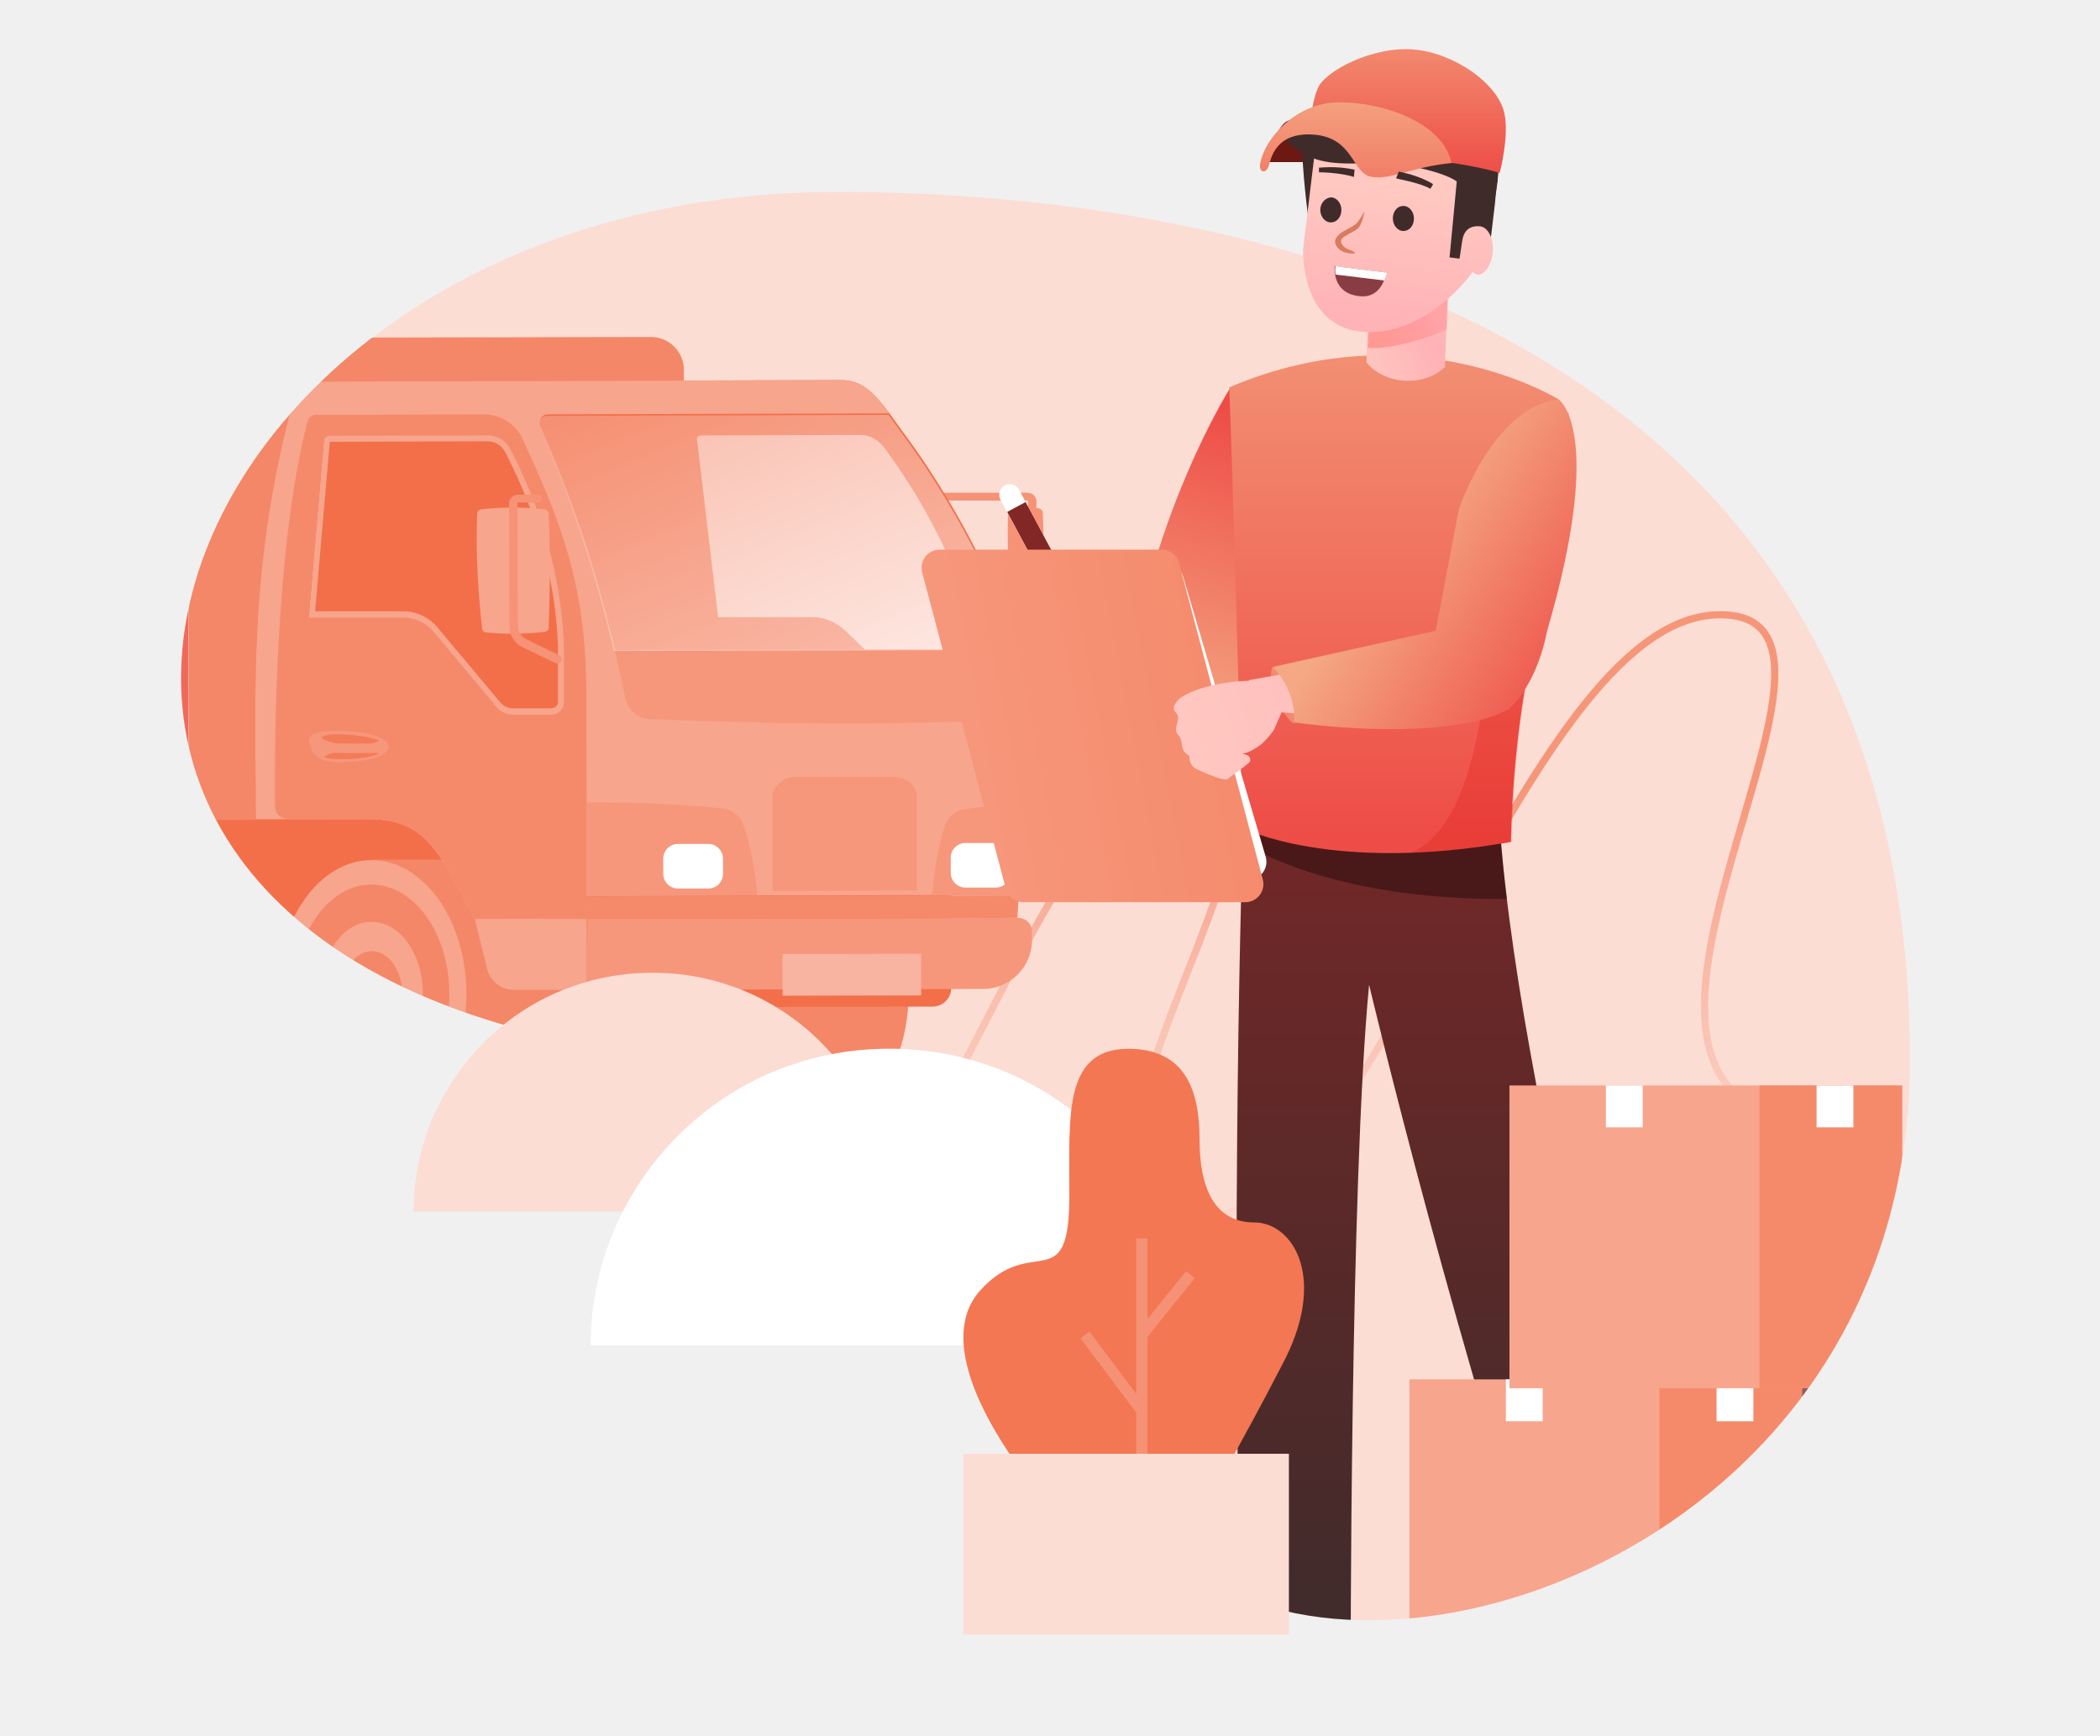
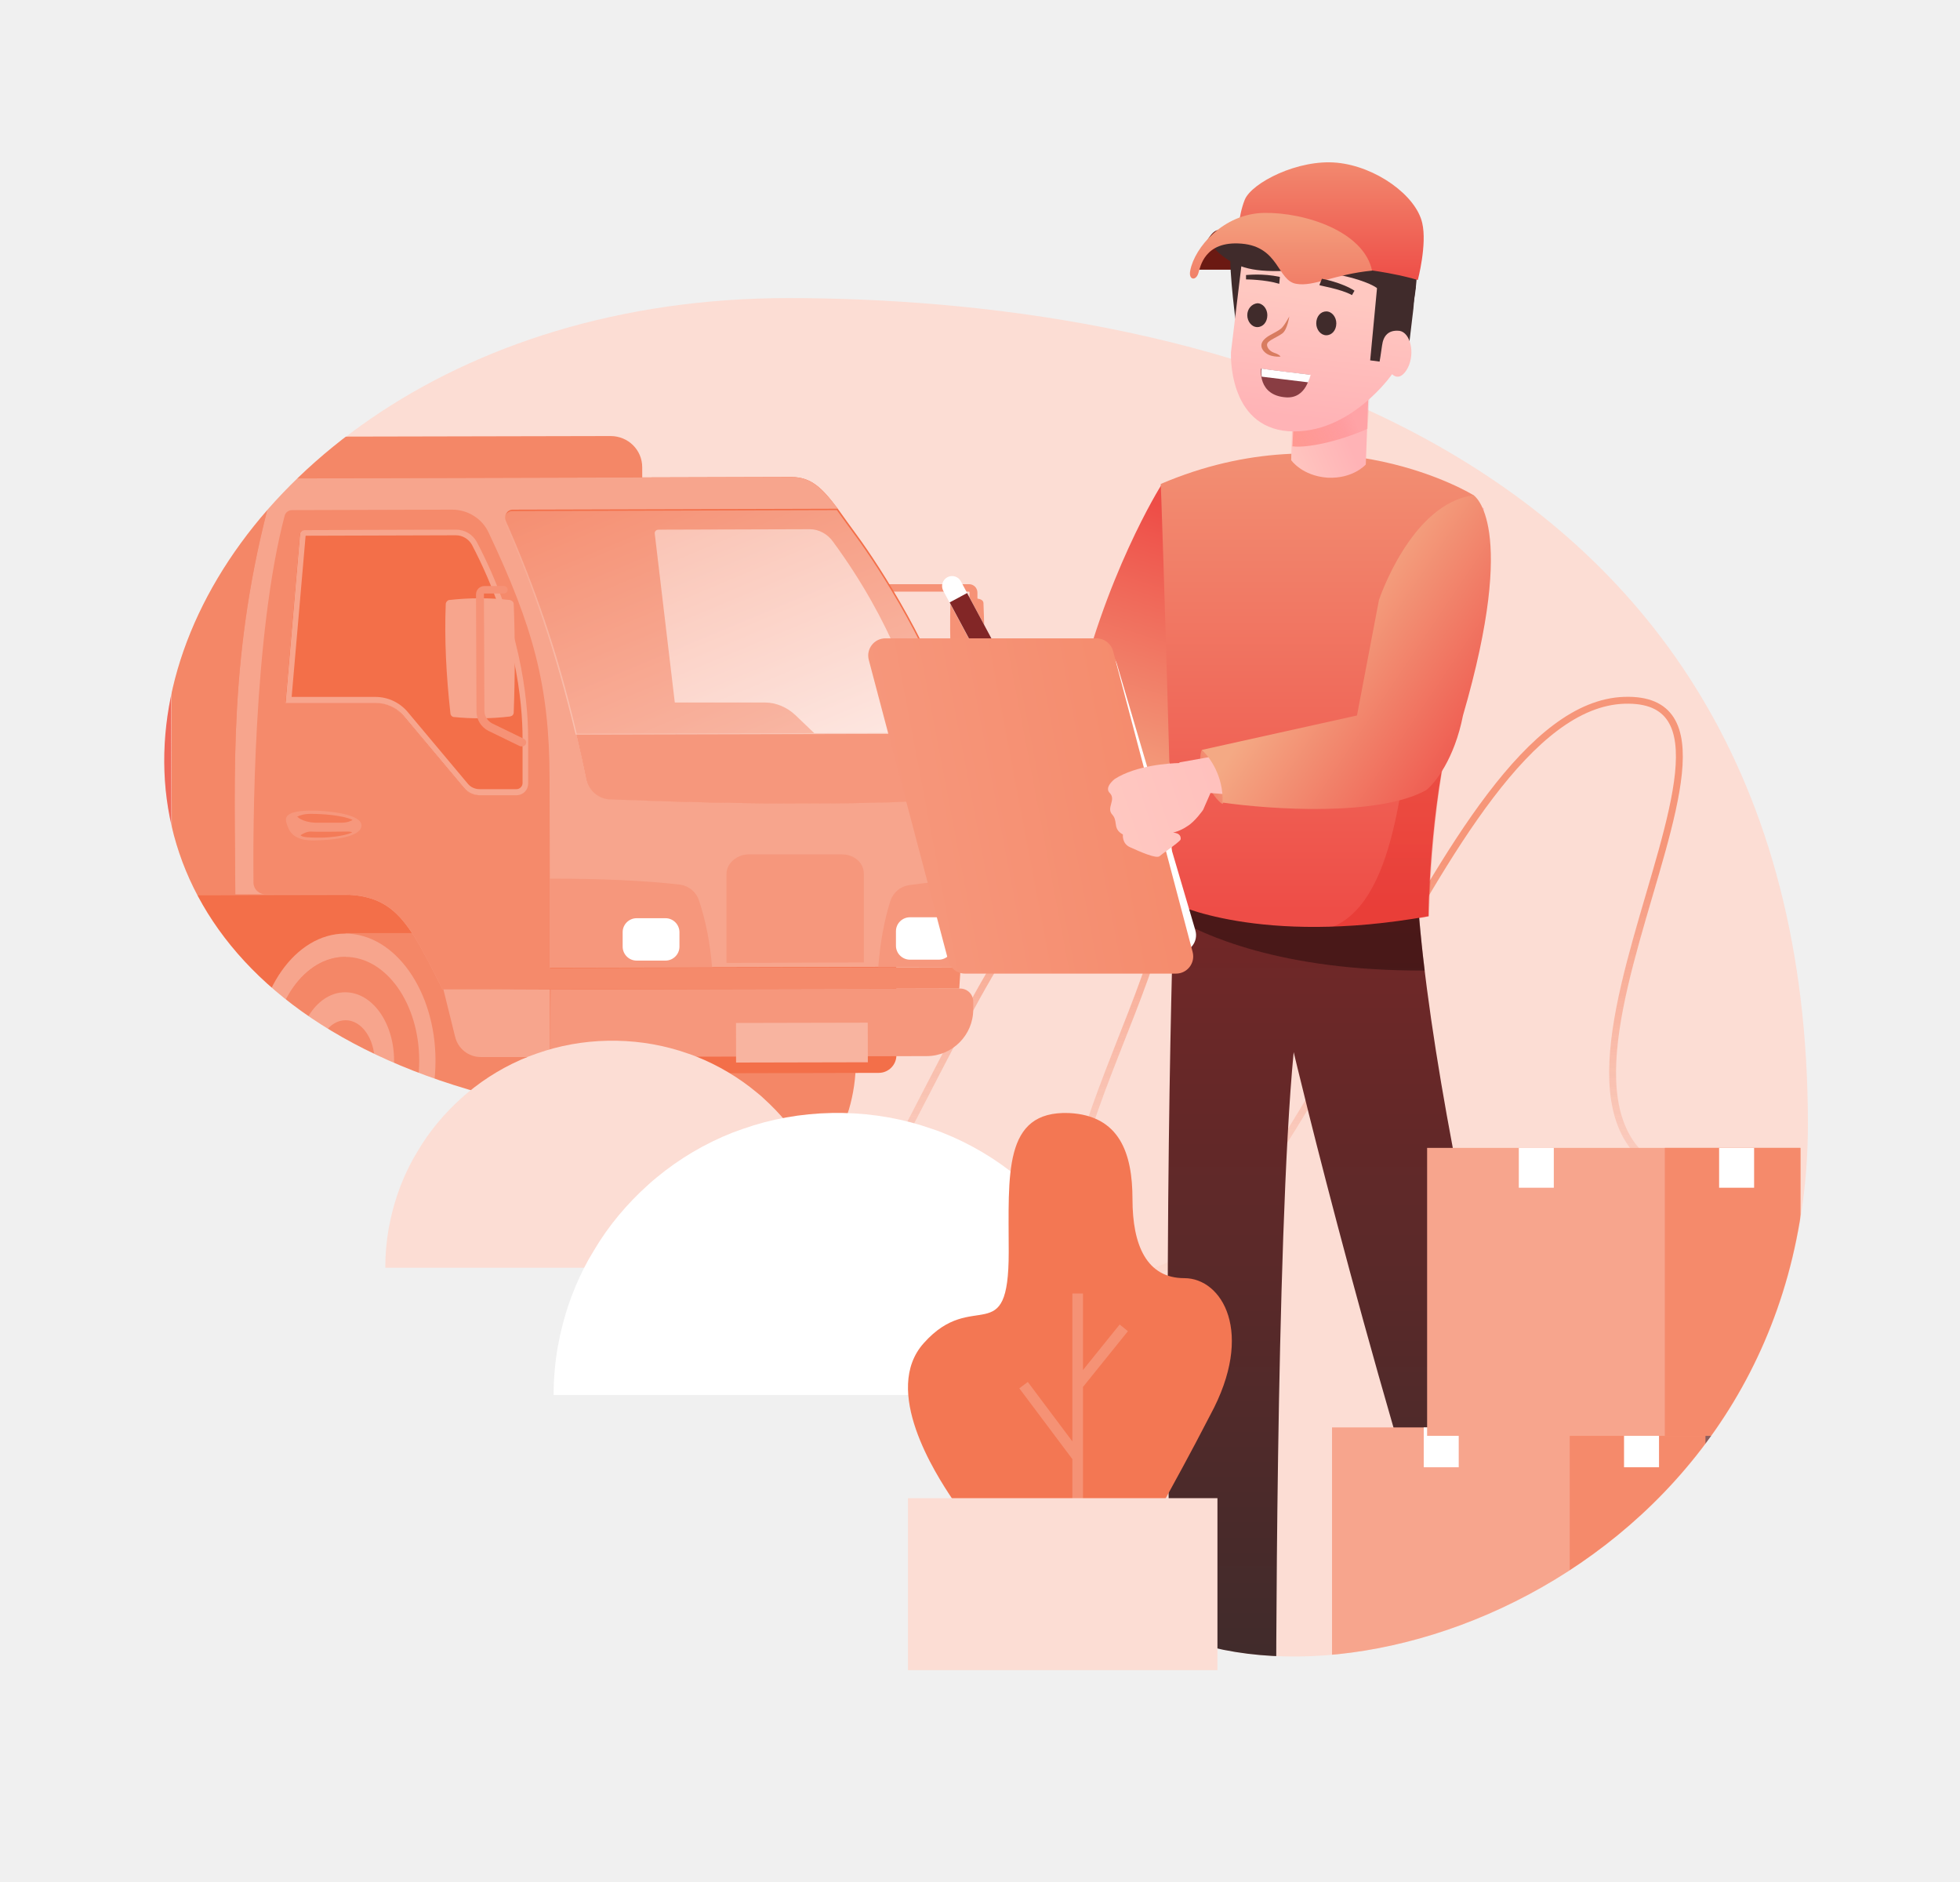
- <svg xmlns="http://www.w3.org/2000/svg" width="479" height="396" viewBox="0 0 576 480" fill="none">
+ <svg xmlns="http://www.w3.org/2000/svg" width="500" height="480" viewBox="0 0 570 480" fill="none">
  <path d="M333.969 438.279C393.666 471.303 525.769 419.964 525.768 293.221C525.767 88.085 338.805 53.071 229.206 53.071C32.664 53.071 -39.511 275.139 193.748 293.221C401.663 309.338 206.52 367.772 333.969 438.279Z" fill="#FCDDD4" />
  <mask id="mask0" style="mask-type:alpha" maskUnits="userSpaceOnUse" x="47" y="53" width="479" height="396">
    <path d="M333.916 438.279C393.612 471.303 525.715 419.964 525.714 293.221C525.713 88.085 338.751 53.071 229.153 53.071C32.61 53.071 -39.565 275.139 193.694 293.221C401.609 309.338 206.466 367.772 333.916 438.279Z" fill="#F6A182" />
  </mask>
  <g mask="url(#mask0)">
    <path opacity="0.7" d="M59 310.876C80.156 283.391 136.192 229.795 191.085 235.292C259.7 242.164 129.331 371 191.085 371C252.838 371 282 212.961 326.6 212.961C371.2 212.961 276.854 329.772 326.6 336.644C376.346 343.515 417.515 171.733 472.408 170.015C527.3 168.298 415.8 310.876 505 310.876" stroke="url(#paint0_linear)" stroke-width="2" />
    <path d="M341.394 228.524C341.394 228.524 337.565 338.165 341.029 462.765C341.029 462.765 351.423 472.616 371.117 466.049C371.117 466.049 370.935 327.402 376.223 272.308C376.223 272.308 401.023 377.023 432.387 467.691C432.387 467.691 453.358 471.704 460.834 459.846C460.834 459.846 418.529 312.99 412.329 228.524H341.394Z" fill="url(#paint1_linear)" />
    <path d="M341.395 228.524H412.329C412.876 234.909 413.423 241.659 414.335 248.592C372.03 248.774 349.6 238.011 341.212 233.085C341.212 229.984 341.395 228.524 341.395 228.524Z" fill="#402B2B" fill-opacity="0.45" style="mix-blend-mode:multiply" />
    <path d="M170.246 274.685C170.246 295.138 182.025 311.664 196.512 311.664H222.778C237.265 311.664 248.909 295.003 248.909 274.685C248.909 254.232 237.13 237.707 222.643 237.707C222.372 237.707 222.237 237.707 221.966 237.707H196.512C181.89 237.707 170.246 254.232 170.246 274.685Z" fill="#F48767" />
    <path d="M-37.308 271.57L68.434 271.3L56.248 264.12L-23.768 264.256L-37.308 271.57Z" fill="#402B2B" />
    <path d="M-137.092 211.295L-136.956 279.156L-51.118 279.02L-23.769 264.256L56.248 264.121L80.889 278.75L255.545 278.343C258.389 278.343 260.69 276.041 260.69 273.196L260.555 210.482L-137.092 211.295Z" fill="#F36F49" />
    <path d="M50.021 226.736L187.038 226.465L186.767 102.256C186.767 97.245 182.706 93.181 177.561 93.181L49.615 93.452L50.021 226.736Z" fill="#F48767" />
    <path d="M-163.628 227.278L49.886 226.872L49.615 93.588L-154.827 93.994C-159.837 93.994 -163.898 98.057 -163.898 103.205L-163.628 227.278Z" fill="#F06A5B" />
    <path d="M152.917 274.685C152.917 295.138 141.274 311.664 126.787 311.664H100.656V299.202C91.043 299.202 83.19 288.23 83.19 274.685C83.19 261.14 90.908 250.169 100.521 250.169V237.707H126.651C141.138 237.843 152.782 254.368 152.917 274.685Z" fill="#F48767" />
    <path d="M78.995 274.957C78.995 291.753 88.608 305.298 100.522 305.162C112.437 305.162 121.914 291.617 121.914 274.821C121.914 258.025 112.302 244.48 100.387 244.616C88.608 244.616 78.995 258.161 78.995 274.957Z" fill="#F48767" />
    <path d="M100.521 294.867C108.374 294.867 114.602 285.928 114.602 274.821C114.602 263.714 108.238 254.909 100.385 254.909C92.533 254.909 86.305 263.849 86.305 274.956C86.305 286.063 92.668 294.867 100.521 294.867ZM100.521 263.036C105.124 263.036 108.915 268.319 108.915 274.821C108.915 281.322 105.124 286.74 100.521 286.74C95.918 286.74 92.126 281.458 92.126 274.956C92.126 268.319 95.782 263.036 100.521 263.036Z" fill="#F7A58D" />
    <path d="M100.521 311.799C115.008 311.799 126.652 295.139 126.652 274.821C126.652 254.503 114.873 237.843 100.386 237.843C85.899 237.843 74.255 254.503 74.255 274.821C74.255 295.139 86.169 311.934 100.521 311.799ZM100.386 244.615C112.3 244.615 121.913 258.16 121.913 274.821C121.913 291.617 112.436 305.162 100.521 305.162C88.606 305.162 78.994 291.617 78.994 274.956C78.994 258.16 88.606 244.615 100.386 244.615Z" fill="#F7A58D" />
    <path d="M96.866 274.821C96.866 271.976 98.491 269.809 100.386 269.809C102.282 269.809 103.907 272.112 104.042 274.821C104.042 277.665 102.417 279.833 100.522 279.833C98.491 279.968 96.866 277.665 96.866 274.821Z" fill="#5B2929" />
    <path d="M277.749 173.504C277.749 174.046 278.155 174.452 278.561 174.588C279.644 174.858 283.706 174.858 284.924 174.452C285.466 174.317 286.007 173.91 286.007 173.233C286.414 162.397 286.414 151.832 286.007 141.808C286.007 141.131 285.466 140.725 284.924 140.589C283.57 140.183 278.832 139.912 277.342 140.454C276.801 140.589 276.395 141.131 276.395 141.673C276.124 151.967 276.53 162.532 277.749 173.504Z" fill="#F69276" />
    <path d="M271.116 183.121C271.251 183.121 271.386 183.121 271.657 182.985L280.864 178.38C283.03 177.296 284.384 175.129 284.384 172.691L284.249 138.693C284.249 137.338 283.166 136.254 281.812 136.254H256.493C255.816 136.254 255.41 136.796 255.41 137.338C255.41 138.015 255.952 138.422 256.493 138.422H281.812C281.947 138.422 281.947 138.557 281.947 138.557L282.082 172.555C282.082 174.181 281.135 175.535 279.781 176.213L270.574 180.818C270.032 181.089 269.762 181.766 270.032 182.308C270.303 182.985 270.709 183.121 271.116 183.121Z" fill="#F69276" />
    <path d="M68.434 226.465C68.434 226.465 71.954 226.465 77.37 226.465H98.897C115.009 226.465 118.8 234.456 128.683 254.097L159.959 253.961C159.959 253.961 159.959 251.659 159.959 247.731L279.375 247.46C279.916 237.572 280.999 217.525 280.999 198.562C280.999 197.884 280.999 197.343 280.999 196.665C280.999 191.247 280.052 185.288 278.427 179.328C272.063 156.03 255.952 131.242 249.318 122.167C247.151 119.187 245.256 116.614 243.631 114.311C239.028 108.216 235.914 105.1 230.092 105.1L85.358 105.507C82.379 105.507 79.671 107.539 78.859 110.383C66.403 156.166 68.298 190.976 68.434 226.465ZM190.422 121.625C190.287 120.948 190.828 120.406 191.505 120.406L235.508 120.271C238.08 120.271 240.653 121.625 242.277 123.928C259.472 147.361 266.377 168.762 268.949 181.089L271.657 194.092C272.063 195.988 270.845 197.478 268.949 197.478H258.254C256.493 197.478 254.598 196.665 253.244 195.311L231.31 174.316C228.873 172.013 225.624 170.659 222.51 170.659H196.244L190.422 121.625Z" fill="#F36F49" />
    <path d="M167.675 179.735C168.623 184.069 169.706 188.539 170.653 193.28C171.33 196.531 174.174 198.833 177.423 198.969C220.207 200.459 255.68 200.594 280.998 198.698C280.998 198.021 280.998 197.479 280.998 196.802C280.998 191.383 280.05 185.424 278.426 179.464L167.675 179.735Z" fill="#F6977C" />
    <path d="M88.606 120.542L132.608 120.407C135.181 120.407 137.482 121.761 138.701 124.064C151.022 147.497 153.594 168.898 153.594 181.224V194.228C153.594 196.124 152.105 197.614 150.209 197.614H139.513C137.753 197.614 135.993 196.801 134.91 195.447L117.309 174.452C115.278 172.149 112.435 170.659 109.321 170.795H83.055L87.252 121.761C87.252 121.084 87.793 120.542 88.606 120.542Z" fill="#F36F49" />
    <path d="M68.434 226.465C68.434 226.465 71.954 226.465 77.37 226.465H98.897C115.009 226.465 118.8 234.456 128.683 254.097L159.959 253.961C159.959 253.961 159.959 251.659 159.959 247.731L279.375 247.46C279.916 237.572 280.999 217.525 280.999 198.562C255.681 200.458 220.073 200.458 177.424 198.833C174.175 198.697 171.332 196.395 170.655 193.144C169.707 188.403 168.624 183.798 167.676 179.599C161.854 154.811 155.491 137.067 147.097 117.833C146.42 116.343 147.503 114.582 149.127 114.582L243.631 114.311C239.028 108.216 235.914 105.1 230.092 105.1L85.358 105.507C82.379 105.507 79.671 107.539 78.859 110.383C66.403 156.166 68.298 190.976 68.434 226.465ZM82.921 170.794L87.118 121.761C87.118 121.084 87.795 120.542 88.472 120.542L132.474 120.406C135.047 120.406 137.348 121.761 138.567 124.064C150.888 147.497 153.46 168.898 153.46 181.224V194.227C153.46 196.124 151.971 197.614 150.075 197.614H139.379C137.619 197.614 135.859 196.801 134.776 195.446L117.175 174.451C115.144 172.149 112.301 170.659 109.187 170.794H82.921Z" fill="#F7A58D" />
    <path d="M73.713 222.943C73.713 224.975 75.338 226.465 77.369 226.465H98.896C115.008 226.465 118.799 234.457 128.682 254.097L159.958 253.962C159.958 253.962 159.958 251.659 159.958 247.731L159.823 192.873C159.823 165.647 154.949 148.445 142.086 121.219C140.191 117.156 135.994 114.582 131.526 114.582L84.951 114.718C83.868 114.718 83.055 115.395 82.784 116.343C73.578 151.29 73.578 208.179 73.713 222.943ZM82.92 170.795L87.117 121.761C87.117 121.084 87.794 120.542 88.471 120.542L132.473 120.407C135.046 120.407 137.348 121.761 138.566 124.064C150.887 147.497 153.459 168.898 153.459 181.224V194.228C153.459 196.124 151.97 197.614 150.074 197.614H139.378C137.618 197.614 135.858 196.801 134.775 195.447L117.174 174.452C115.143 172.149 112.3 170.659 109.186 170.795H82.92Z" fill="#F58A6B" />
    <path d="M88.877 122.167L132.608 122.032C134.504 122.032 136.264 123.116 137.212 124.741C149.938 148.987 151.969 170.524 151.969 181.089V194.092C151.969 195.04 151.157 195.853 150.209 195.853H139.513C138.159 195.853 136.941 195.311 136.128 194.363L118.527 173.368C116.226 170.659 112.841 169.034 109.185 169.034H84.815L88.877 122.167ZM88.606 120.542C87.929 120.542 87.252 121.084 87.252 121.761L83.055 170.795H109.321C112.435 170.795 115.278 172.149 117.309 174.452L134.91 195.447C135.993 196.801 137.753 197.614 139.513 197.614H150.209C152.105 197.614 153.594 196.124 153.594 194.228V181.224C153.594 168.898 151.022 147.497 138.701 124.064C137.482 121.761 135.181 120.407 132.608 120.407L88.606 120.542Z" fill="#F7A58D" />
    <path d="M159.824 221.859V247.731L207.076 247.595C206.535 240.823 205.316 234.321 203.285 228.226C202.473 225.788 200.442 224.027 197.869 223.62C187.444 222.401 174.176 221.859 159.824 221.859ZM255.411 247.595H278.834C279.24 241.906 279.646 232.696 280.052 222.266C274.366 222.537 269.086 223.078 264.347 223.756C261.775 224.162 259.744 225.923 258.931 228.361C257.036 234.321 255.953 240.823 255.411 247.595Z" fill="#F6977C" />
    <path d="M159.959 273.738L269.491 273.467C276.938 273.467 283.03 267.371 283.03 259.921V257.619C283.03 255.452 281.27 253.826 279.239 253.826L160.094 254.097L159.959 273.738Z" fill="#F6977C" />
    <path d="M139.785 273.738H159.959V254.097H128.954L132.339 267.778C133.151 271.299 136.265 273.738 139.785 273.738Z" fill="#F7A58D" />
    <path d="M91.585 202.084C96.189 202.22 105.125 203.168 105.125 206.419C105.125 209.669 97.272 210.753 90.908 210.753C84.545 210.753 83.868 207.231 83.326 205.741C82.92 204.251 82.514 201.949 91.585 202.084Z" fill="#F6977C" />
    <path d="M91.992 205.606C89.825 205.606 87.524 204.928 86.44 203.845C87.253 203.438 88.471 203.032 90.367 203.032C93.887 203.032 99.573 203.438 102.552 204.793C102.146 205.064 101.063 205.606 99.303 205.606C97.136 205.606 94.293 205.606 91.992 205.606Z" fill="#F47B58" />
    <path d="M101.063 208.179C101.876 208.179 102.282 208.315 102.417 208.45C99.98 209.534 95.512 209.94 93.346 209.94C90.232 209.94 88.066 209.94 87.389 209.263C87.93 208.857 89.149 208.179 90.367 208.179C91.992 208.315 99.98 208.179 101.063 208.179Z" fill="#F47B58" />
    <path d="M159.959 247.866C159.959 251.794 159.959 254.097 159.959 254.097L278.969 253.826C278.969 253.826 279.104 251.523 279.375 247.595L159.959 247.866Z" fill="#F58A6B" />
    <g opacity="0.2">
      <path d="M211.273 220.505V246.376L251.214 246.24V220.369C251.214 217.254 248.371 214.816 244.851 214.816H217.501C214.117 214.951 211.273 217.525 211.273 220.505Z" fill="#F16036" />
    </g>
    <path d="M264.617 245.428H273.012C275.178 245.428 277.073 243.667 277.073 241.364V237.166C277.073 234.998 275.313 233.102 273.012 233.102H264.617C262.451 233.102 260.556 234.863 260.556 237.166V241.364C260.556 243.667 262.451 245.428 264.617 245.428Z" fill="white" />
    <path d="M185.14 245.699H193.534C195.7 245.699 197.596 243.938 197.596 241.636V237.437C197.596 235.27 195.836 233.373 193.534 233.373H185.14C182.974 233.373 181.078 235.134 181.078 237.437V241.636C181.078 243.803 182.838 245.699 185.14 245.699Z" fill="white" />
    <path d="M130.984 173.775C130.984 174.317 131.39 174.723 131.797 174.859C137.077 175.4 142.628 175.4 148.315 174.723C148.992 174.588 149.398 174.181 149.398 173.504C149.804 162.668 149.804 152.103 149.398 142.079C149.398 141.402 148.856 140.996 148.315 140.86C142.493 140.183 136.671 140.183 130.578 140.86C130.037 140.996 129.63 141.538 129.63 142.079C129.224 152.238 129.766 162.803 130.984 173.775Z" fill="#F7A58D" />
    <path d="M151.969 183.392C152.375 183.392 152.781 183.121 152.917 182.715C153.187 182.173 152.917 181.496 152.375 181.225L143.168 176.755C141.814 176.078 140.867 174.588 140.867 173.098L140.731 139.099C140.731 138.964 140.867 138.964 140.867 138.964H146.553C147.23 138.964 147.636 138.422 147.636 137.88C147.636 137.203 147.095 136.797 146.553 136.797H140.867C139.513 136.797 138.43 137.88 138.43 139.235L138.565 173.233C138.565 175.671 139.919 177.838 142.085 178.922L151.292 183.392C151.698 183.392 151.834 183.392 151.969 183.392Z" fill="#F69276" />
    <path d="M214.065 275.341L252.381 275.258L252.356 263.745L214.04 263.828L214.065 275.341Z" fill="#F8B4A0" />
    <path opacity="0.6" d="M146.836 118.243C155.23 137.477 161.458 155.221 167.415 180.008L278.166 179.737C271.803 156.44 255.691 131.652 249.057 122.577C246.891 119.597 244.995 117.024 243.37 114.721L148.867 114.992C147.242 115.127 146.159 116.753 146.836 118.243Z" fill="url(#paint2_linear)" />
    <path d="M566.911 381.428H458.482V465.155H566.911V381.428Z" fill="#8C5E5E" />
    <path d="M495.327 381.428H485.151V393.013H495.327V381.428Z" fill="#A3774A" />
    <path d="M495.806 381.428H387.377V465.155H495.806V381.428Z" fill="#F7A58D" />
    <path d="M495.98 381.428H456.504V465.155H495.98V381.428Z" fill="#F58A6B" />
    <path d="M482.471 381.428H472.295V393.013H482.471V381.428Z" fill="white" />
    <path d="M424.22 381.428H414.044V393.013H424.22V381.428Z" fill="white" />
    <path d="M523.458 300.154H415.029V383.881H523.458V300.154Z" fill="#F7A58D" />
    <path d="M523.633 300.154H484.156V383.881H523.633V300.154Z" fill="#F58A6B" />
    <path d="M510.124 300.154H499.947V311.739H510.124V300.154Z" fill="white" />
    <path d="M451.872 300.154H441.696V311.739H451.872V300.154Z" fill="white" />
  </g>
  <path d="M348.506 44.817H366.011L368.382 34.236C368.382 34.236 361.453 38.249 359.811 35.513C358.17 32.776 358.535 33.871 356.894 34.236C355.253 34.601 355.253 32.411 353.247 33.688C351.058 35.148 347.776 42.08 348.506 44.817Z" fill="#6B1912" />
  <path d="M310.012 182.23L327.338 156.039L352.32 163.292C351.353 171.028 335.262 194.184 327.338 204.794L310.012 182.23Z" fill="url(#paint3_linear)" />
  <path d="M312.43 172.754C320.936 134.06 337.658 107.543 337.658 107.543C347.071 109.609 350.523 142.522 350.523 142.522C348.527 154.016 342.47 183.891 337.658 194.915L312.43 172.754Z" fill="url(#paint4_linear)" />
  <path d="M337.564 107.114C337.564 107.114 338.476 128.093 341.211 228.977C341.211 228.977 366.011 241.565 415.428 232.808C415.428 232.808 415.61 202.525 422.357 175.708C422.357 175.708 434.939 125.174 428.557 110.397C428.557 110.397 388.258 85.404 337.564 107.114Z" fill="url(#paint5_linear)" />
  <path d="M375.858 87.119L375.493 100.181C375.493 100.181 378.593 104.742 386.069 105.289C393.545 105.654 397.192 101.458 397.192 101.458L397.922 82.011C388.622 86.024 379.505 87.666 375.858 87.119Z" fill="url(#paint6_linear)" />
  <path d="M376.587 81.756L375.858 96.168C379.505 96.715 388.623 95.073 397.74 91.059L398.287 81.756H376.587Z" fill="url(#paint7_linear)" style="mix-blend-mode:multiply" />
  <path d="M426.004 138.856C426.004 138.856 415.246 163.12 411.416 174.066C407.587 184.829 407.587 227.7 387.528 235.909C387.528 235.909 408.863 234.632 415.61 232.808C415.61 232.808 415.975 200.518 422.54 175.707C422.54 175.707 427.098 149.62 428.922 137.762L426.004 138.856Z" fill="#EE4D47" fill-opacity="0.29" style="mix-blend-mode:multiply" />
  <path d="M411.78 50.013C411.416 50.195 411.051 56.033 411.051 56.033L409.592 68.256L402.845 73.546L399.016 75.188C399.016 75.188 393.363 72.817 394.092 70.627C394.822 68.621 398.469 39.797 399.198 39.797C399.927 39.797 405.763 43.993 405.763 43.993L411.78 50.013Z" fill="#402B2B" />
  <path d="M358.351 39.067C356.71 39.067 359.263 59.134 359.263 59.134L362.181 51.107L364.187 41.438L358.351 39.067Z" fill="#402B2B" />
  <path d="M361.088 43.08L357.988 68.803C357.988 68.803 356.894 90.512 374.764 91.789C392.635 92.884 404.852 75.188 404.852 75.188C404.852 75.188 407.041 77.742 409.411 73.364C411.599 68.986 410.14 63.148 407.041 62.6C403.758 62.236 402.299 64.06 401.935 66.796C401.57 69.533 401.205 71.54 401.205 71.54L398.47 71.175L400.476 50.013C400.476 50.013 396.282 41.803 391.541 40.161C386.8 38.52 382.606 45.087 382.606 45.087C382.606 45.087 378.229 45.999 374.035 45.087C369.841 44.175 367.106 43.08 367.106 43.08C367.106 43.08 364.553 43.81 361.088 43.08Z" fill="url(#paint8_linear)" />
  <path d="M374.035 81.938C380.052 82.303 380.964 75.371 380.964 75.371C380.964 75.371 367.105 73.729 366.741 73.546C366.741 73.546 365.647 81.391 374.035 81.938Z" fill="#893D43" />
  <path d="M380.417 77.56C380.964 76.283 381.146 75.371 381.146 75.371C381.146 75.371 367.288 73.729 366.923 73.546C366.923 73.546 366.741 74.458 366.923 75.918L380.417 77.56Z" fill="#FFFEFF" />
  <path d="M379.868 36.513V17.905C390.992 18.452 402.48 20.641 408.133 27.573C414.88 35.783 411.05 54.756 411.05 54.756C411.05 54.756 402.845 53.844 401.386 51.107C399.927 48.371 386.068 44.54 375.492 45.087C364.916 45.634 359.81 44.54 354.522 39.979C353.428 39.067 352.516 37.79 351.786 36.33H379.868V36.513Z" fill="#402B2B" />
  <path d="M412.328 47.824C412.328 47.824 404.487 45.27 391.358 44.175C369.294 34.871 359.811 36.513 359.811 36.513C359.811 36.513 359.994 29.398 361.999 24.472C364.005 19.547 377.499 12.614 388.805 13.709C400.111 14.804 411.781 23.195 413.605 31.222C415.064 37.425 412.328 47.824 412.328 47.824Z" fill="url(#paint9_linear)" />
  <path d="M399.018 45.087C396.647 33.776 379.688 28.121 367.653 28.303C355.8 28.486 347.412 38.337 346.136 45.087C345.589 47.824 347.777 48.188 348.506 45.817C349.053 44.175 350.147 36.33 361.089 37.242C372.03 38.155 371.483 48.006 376.953 48.918C382.059 49.83 387.894 46.182 399.018 45.087Z" fill="url(#paint10_linear)" />
  <path d="M362.364 47.641V46.364C362.911 46.364 367.105 45.817 372.211 46.911L372.029 48.918C367.835 47.641 362.364 47.641 362.364 47.641Z" fill="#402B2B" />
  <path d="M393.181 52.202C389.898 50.377 383.699 49.465 383.699 49.283L384.428 47.459C384.61 47.459 390.263 48.553 393.91 50.925L393.181 52.202Z" fill="#402B2B" />
  <path d="M374.947 58.404C374.947 58.404 374.4 62.236 372.941 63.33C371.483 64.425 368.93 65.337 368.565 66.249C368.2 66.979 368.93 68.438 370.571 68.986C372.212 69.533 372.394 70.08 372.394 70.08C372.394 70.08 369.112 70.445 367.471 68.438C365.83 66.431 367.653 64.79 369.294 63.877C370.935 62.965 371.665 62.6 372.394 62.053C373.306 61.506 374.947 58.404 374.947 58.404Z" fill="#D87C60" />
  <path d="M382.788 60.411C382.788 62.235 384.064 63.877 385.705 63.877C387.347 63.877 388.623 62.418 388.623 60.411C388.623 58.587 387.347 56.945 385.705 56.945C384.064 56.945 382.788 58.404 382.788 60.411Z" fill="#402B2B" />
  <path d="M362.729 58.04C362.729 59.864 364.006 61.506 365.647 61.506C367.288 61.506 368.564 60.046 368.564 58.04C368.564 56.215 367.288 54.574 365.647 54.574C364.006 54.756 362.729 56.215 362.729 58.04Z" fill="#402B2B" />
  <path d="M274.316 138.174C273.557 136.758 274.09 134.995 275.506 134.237C276.922 133.478 278.685 134.011 279.444 135.427L289.061 153.372L283.933 156.12L274.316 138.174Z" fill="white" />
  <path d="M276.172 141.554L281.254 138.83L292.245 159.34L287.163 162.064L276.172 141.554Z" fill="#822626" />
  <path d="M350.709 193.706C348.453 189.193 348.963 185.648 349.5 184.439C351.784 185.782 356.512 189.193 357.156 192.095C357.801 194.996 356.35 198.676 355.544 200.153C354.873 199.885 352.966 198.219 350.709 193.706Z" fill="url(#paint11_linear)" />
  <path d="M253.909 162.229C252.965 159.026 255.366 155.816 258.705 155.816H320.003C322.22 155.816 324.172 157.276 324.799 159.403L347.626 236.884C348.57 240.087 346.169 243.297 342.83 243.297H281.532C279.315 243.297 277.363 241.837 276.736 239.71L253.909 162.229Z" fill="white" />
  <path d="M252.66 158.278C251.821 155.106 254.213 152 257.494 152H318.873C321.142 152 323.127 153.528 323.707 155.722L346.836 243.203C347.675 246.375 345.283 249.481 342.002 249.481H280.623C278.354 249.481 276.369 247.953 275.789 245.759L252.66 158.278Z" fill="url(#paint12_linear)" />
  <path fill-rule="evenodd" clip-rule="evenodd" d="M416.341 191.944C429.653 172.606 431.477 114.046 431.477 114.046C419.228 115.639 413.378 127.764 409.62 135.552C407.783 139.359 406.446 142.13 405.106 142.13L399.465 177.992L343.054 188.065C343.007 188.13 342.961 188.195 342.915 188.259C340.138 188.331 330.493 188.875 324.194 192.886C324.194 192.886 320.932 195.332 322.807 197.046C323.704 198.025 323.418 199.086 323.132 200.146C322.847 201.206 322.561 202.267 323.458 203.246C324.214 204.073 324.333 204.927 324.449 205.769C324.608 206.922 324.764 208.048 326.556 209.04C326.556 209.04 326.229 211.65 328.594 212.712C328.701 212.76 328.814 212.812 328.933 212.865C331.431 213.99 336.304 216.184 337.238 215.328C337.589 215.006 338.465 214.37 339.448 213.656C341.205 212.379 343.303 210.855 343.356 210.437C343.438 209.784 343.275 208.642 341.154 208.478C341.154 208.478 343.193 208.071 345.314 206.604C347.517 205.3 349.883 201.875 349.883 201.875L352.028 196.974C404.294 201.429 416.341 191.944 416.341 191.944Z" fill="url(#paint13_linear)" />
  <path d="M401.023 140.863L395.918 167.681L394.629 174.43L349.5 184.439C351.649 186.319 355.867 192.014 355.544 199.75C369.513 201.765 400.915 203.86 414.776 196.124C417.304 194.153 422.979 187.054 425.458 174.43C441.688 118.607 428.558 110.397 428.558 110.397C410.323 112.769 401.023 140.863 401.023 140.863Z" fill="url(#paint14_linear)" />
  <path d="M242.567 320.843C241.221 314.64 238.999 308.775 236.038 303.382C235.634 302.64 235.163 301.831 234.691 301.09C231.258 295.36 227.018 290.236 222.104 285.787C221.498 285.18 220.825 284.64 220.152 284.101C214.901 279.719 208.911 276.146 202.449 273.584C201.641 273.247 200.833 272.978 200.025 272.708C193.563 270.416 186.563 269.135 179.36 269C178.957 269 178.485 269 178.082 269C177.678 269 177.206 269 176.803 269C169.533 269.135 162.6 270.416 156.138 272.708C155.33 272.978 154.522 273.315 153.714 273.584C147.252 276.146 141.262 279.719 136.011 284.101C135.338 284.64 134.665 285.247 134.059 285.787C129.145 290.236 124.837 295.36 121.472 301.09C121 301.831 120.597 302.64 120.125 303.382C117.164 308.775 114.942 314.64 113.596 320.843C113.394 321.719 113.259 322.596 113.058 323.472C112.384 327.247 112.048 331.09 112.048 335H244.048C244.048 331.09 243.711 327.18 243.038 323.472C242.904 322.596 242.769 321.719 242.567 320.843Z" fill="#FCDDD4" />
  <path d="M324.154 354.411C322.471 346.705 319.694 339.418 315.992 332.717C315.487 331.796 314.898 330.791 314.309 329.869C310.018 322.75 304.717 316.384 298.575 310.856C297.818 310.102 296.976 309.432 296.135 308.762C289.572 303.318 282.083 298.878 274.006 295.696C272.996 295.277 271.987 294.942 270.977 294.607C262.899 291.759 254.149 290.168 245.146 290C244.641 290 244.052 290 243.547 290C243.042 290 242.453 290 241.948 290C232.861 290.168 224.195 291.759 216.117 294.607C215.107 294.942 214.098 295.361 213.088 295.696C205.011 298.878 197.522 303.318 190.959 308.762C190.118 309.432 189.276 310.186 188.519 310.856C182.377 316.384 176.992 322.75 172.785 329.869C172.196 330.791 171.691 331.796 171.102 332.717C167.4 339.418 164.623 346.705 162.94 354.411C162.688 355.499 162.519 356.588 162.267 357.677C161.426 362.368 161.005 367.142 161.005 372H326.005C326.005 367.142 325.584 362.284 324.743 357.677C324.574 356.588 324.406 355.499 324.154 354.411Z" fill="white" />
  <path d="M344.426 338.029C333.457 338.029 329.343 328.427 329.343 315.053C329.343 301.678 325.572 290.704 310.833 290.018C291.637 289.333 293.351 307.851 293.351 330.485C293.351 359.291 283.067 340.773 268.67 356.891C256.33 370.608 272.098 394.957 276.897 402.158H338.941C340.998 398.386 346.139 389.127 351.967 377.81C364.993 353.804 355.395 338.029 344.426 338.029Z" fill="#F37753" />
  <path opacity="0.2" fill-rule="evenodd" clip-rule="evenodd" d="M314.946 342.487H311.861V385.495L298.902 368.209L296.434 370.061L311.861 390.639V402.158H314.946V369.664L328.018 353.444L325.617 351.506L314.946 364.747V342.487Z" fill="white" />
  <rect x="264.053" y="402" width="90" height="50" fill="#FCDDD4" />
  <defs>
    <linearGradient id="paint0_linear" x1="282" y1="217.584" x2="282" y2="415.302" gradientUnits="userSpaceOnUse">
      <stop stop-color="#F37753" />
      <stop offset="1" stop-color="white" stop-opacity="0" />
    </linearGradient>
    <linearGradient id="paint1_linear" x1="400.206" y1="160.694" x2="400.206" y2="468.345" gradientUnits="userSpaceOnUse">
      <stop stop-color="#822626" />
      <stop offset="0.943" stop-color="#402B2B" />
    </linearGradient>
    <linearGradient id="paint2_linear" x1="198.5" y1="94" x2="251.5" y2="221" gradientUnits="userSpaceOnUse">
      <stop stop-color="#F7A58D" />
      <stop offset="0.926" stop-color="white" />
    </linearGradient>
    <linearGradient id="paint3_linear" x1="329.852" y1="156.039" x2="329.852" y2="204.011" gradientUnits="userSpaceOnUse">
      <stop stop-color="#FFB3B6" />
      <stop offset="1" stop-color="#FFC8C1" />
    </linearGradient>
    <linearGradient id="paint4_linear" x1="319.28" y1="201.765" x2="346.679" y2="116.342" gradientUnits="userSpaceOnUse">
      <stop stop-color="#F4A984" />
      <stop offset="1" stop-color="#EE4D47" />
    </linearGradient>
    <linearGradient id="paint5_linear" x1="383.964" y1="45.829" x2="383.964" y2="231.179" gradientUnits="userSpaceOnUse">
      <stop stop-color="#F4A984" />
      <stop offset="1" stop-color="#EE4D47" />
    </linearGradient>
    <linearGradient id="paint6_linear" x1="394.18" y1="99.24" x2="375.727" y2="107.199" gradientUnits="userSpaceOnUse">
      <stop stop-color="#FFB3B6" />
      <stop offset="1" stop-color="#FFC8C1" />
    </linearGradient>
    <linearGradient id="paint7_linear" x1="394.545" y1="90.087" x2="375.988" y2="97.946" gradientUnits="userSpaceOnUse">
      <stop stop-color="#FFB3B6" stop-opacity="0.31" />
      <stop offset="1" stop-color="#FFC8C1" />
    </linearGradient>
    <linearGradient id="paint8_linear" x1="355.612" y1="85.543" x2="359.559" y2="50.273" gradientUnits="userSpaceOnUse">
      <stop stop-color="#FFB3B6" />
      <stop offset="1" stop-color="#FFC8C1" />
    </linearGradient>
    <linearGradient id="paint9_linear" x1="386.922" y1="-4.788" x2="386.922" y2="48.255" gradientUnits="userSpaceOnUse">
      <stop stop-color="#F4A984" />
      <stop offset="1" stop-color="#EE4D47" />
    </linearGradient>
    <linearGradient id="paint10_linear" x1="388.309" y1="23.047" x2="388.309" y2="78.191" gradientUnits="userSpaceOnUse">
      <stop stop-color="#F4A984" />
      <stop offset="1" stop-color="#EE4D47" />
    </linearGradient>
    <linearGradient id="paint11_linear" x1="356.753" y1="185.245" x2="337.977" y2="192.679" gradientUnits="userSpaceOnUse">
      <stop stop-color="#F4A984" />
      <stop offset="1" stop-color="#EE4D47" />
    </linearGradient>
    <linearGradient id="paint12_linear" x1="348" y1="201" x2="170" y2="235" gradientUnits="userSpaceOnUse">
      <stop stop-color="#F58A6B" />
      <stop offset="1" stop-color="#F7A58D" />
    </linearGradient>
    <linearGradient id="paint13_linear" x1="413.518" y1="164.845" x2="318.985" y2="196.356" gradientUnits="userSpaceOnUse">
      <stop stop-color="#FFB3B6" />
      <stop offset="1" stop-color="#FFC8C1" />
    </linearGradient>
    <linearGradient id="paint14_linear" x1="380.929" y1="151.398" x2="436.004" y2="188.557" gradientUnits="userSpaceOnUse">
      <stop stop-color="#F4A984" />
      <stop offset="1" stop-color="#EE4D47" />
    </linearGradient>
  </defs>
</svg>
